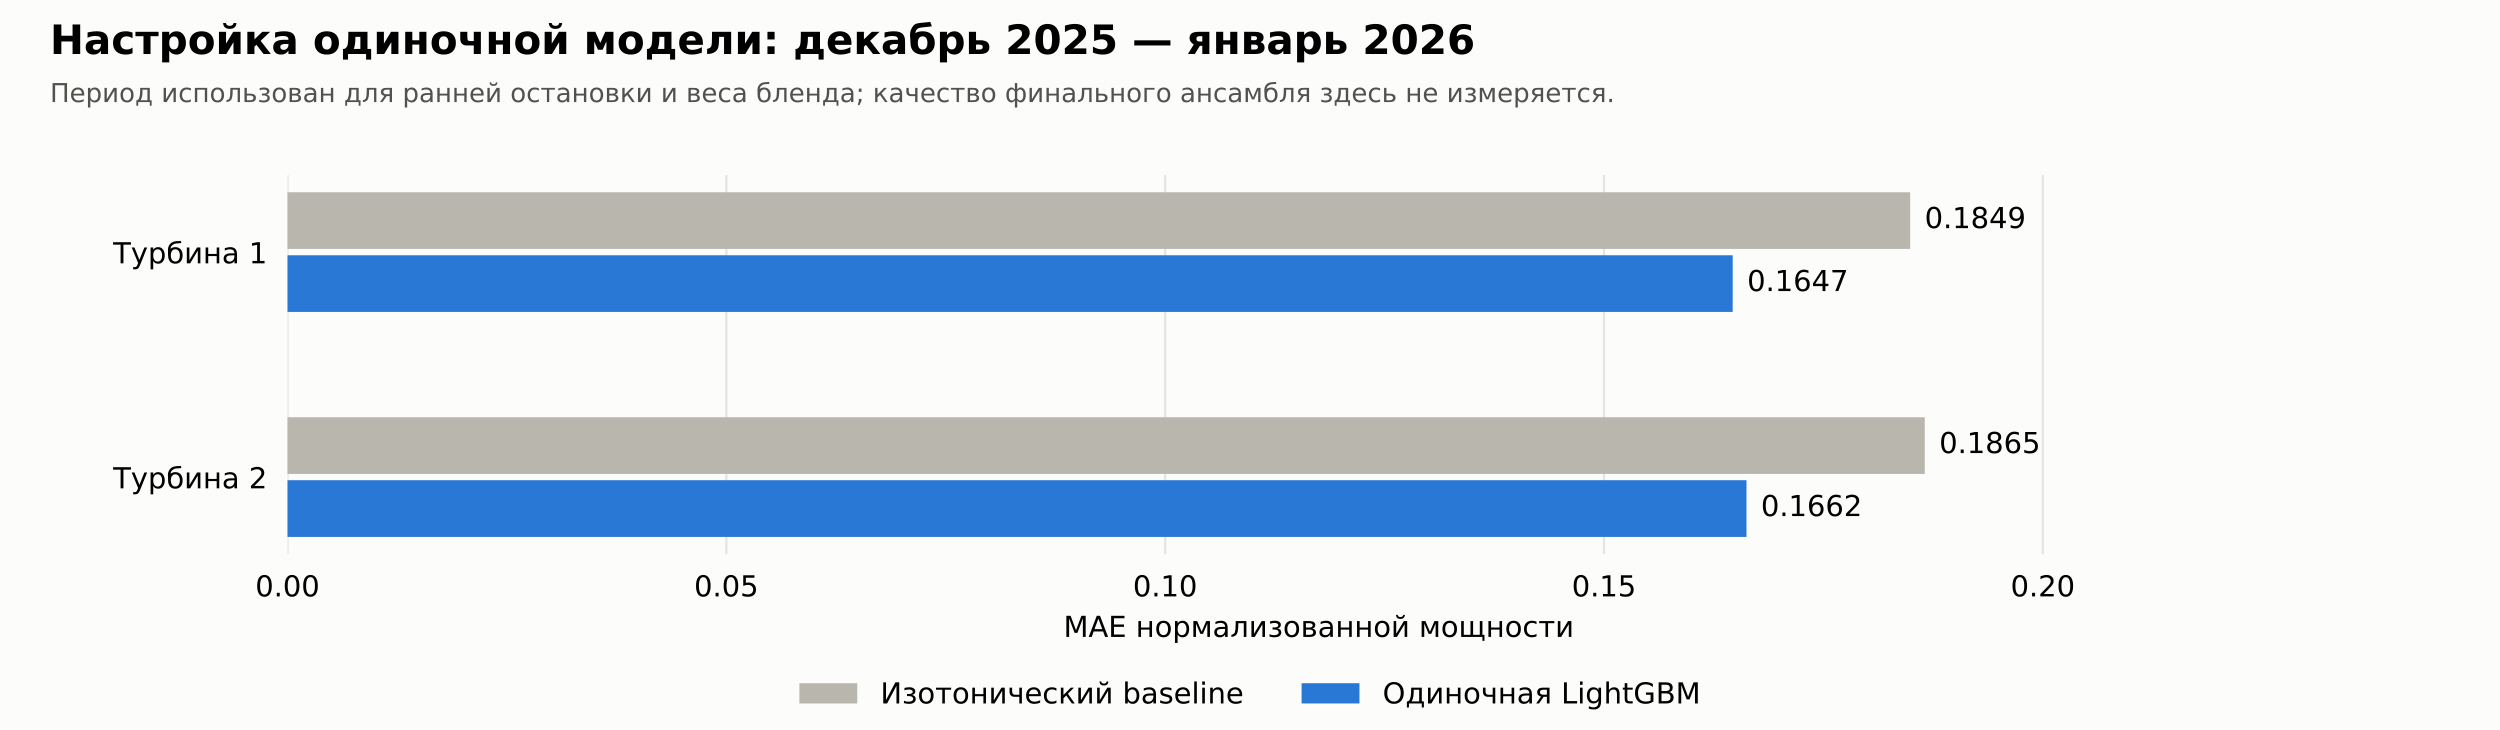
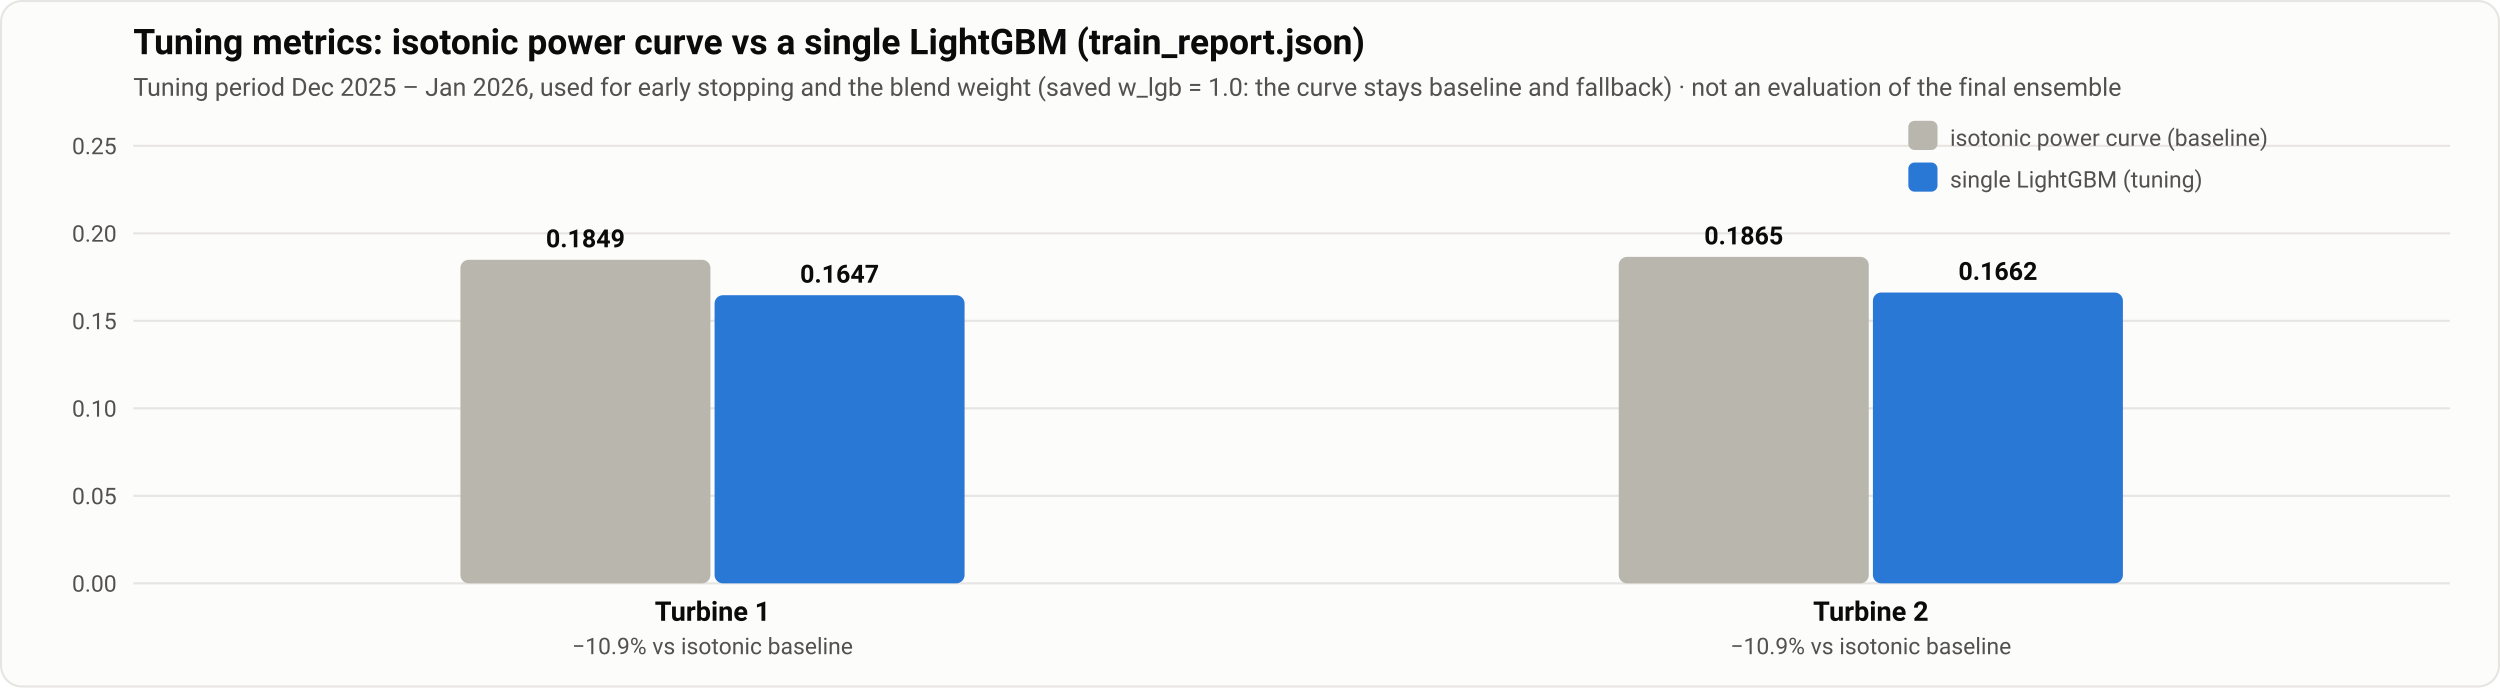
- <svg xmlns="http://www.w3.org/2000/svg" width="864pt" height="252pt" viewBox="0 0 864 252" version="1.1">
-   <defs>
-     <style type="text/css">*{stroke-linejoin: round; stroke-linecap: butt}</style>
-   </defs>
-   <g id="figure_1">
-     <g id="patch_1">
-       <path d="M 0 252 L 864 252 L 864 0 L 0 0 z " style="fill: #fcfcfb" />
-     </g>
-     <g id="axes_1">
-       <g id="patch_2">
-         <path d="M 99.36 191.52 L 812.16 191.52 L 812.16 60.48 L 99.36 60.48 z " style="fill: #fcfcfb" />
-       </g>
-       <g id="matplotlib.axis_1">
-         <g id="xtick_1">
-           <g id="line2d_1">
-             <path d="M 99.36 191.52 L 99.36 60.48 " clip-path="url(#p4da89b4ffd)" style="fill: none; stroke: #e6e5e1; stroke-width: 0.8; stroke-linecap: square" />
-           </g>
-           <g id="line2d_2" />
-           <g id="text_1">
-             <text style="font-size: 10px; font-family: 'DejaVu Sans'; text-anchor: middle" x="99.36" y="206.118" transform="rotate(-0 99.36 206.1177)">0.00</text>
-           </g>
-         </g>
-         <g id="xtick_2">
-           <g id="line2d_3">
-             <path d="M 251.02 191.52 L 251.02 60.48 " clip-path="url(#p4da89b4ffd)" style="fill: none; stroke: #e6e5e1; stroke-width: 0.8; stroke-linecap: square" />
-           </g>
-           <g id="line2d_4" />
-           <g id="text_2">
-             <text style="font-size: 10px; font-family: 'DejaVu Sans'; text-anchor: middle" x="251.02" y="206.118" transform="rotate(-0 251.0196 206.1177)">0.05</text>
-           </g>
-         </g>
-         <g id="xtick_3">
-           <g id="line2d_5">
-             <path d="M 402.679 191.52 L 402.679 60.48 " clip-path="url(#p4da89b4ffd)" style="fill: none; stroke: #e6e5e1; stroke-width: 0.8; stroke-linecap: square" />
-           </g>
-           <g id="line2d_6" />
-           <g id="text_3">
-             <text style="font-size: 10px; font-family: 'DejaVu Sans'; text-anchor: middle" x="402.679" y="206.118" transform="rotate(-0 402.6791 206.1177)">0.10</text>
-           </g>
-         </g>
-         <g id="xtick_4">
-           <g id="line2d_7">
-             <path d="M 554.339 191.52 L 554.339 60.48 " clip-path="url(#p4da89b4ffd)" style="fill: none; stroke: #e6e5e1; stroke-width: 0.8; stroke-linecap: square" />
-           </g>
-           <g id="line2d_8" />
-           <g id="text_4">
-             <text style="font-size: 10px; font-family: 'DejaVu Sans'; text-anchor: middle" x="554.339" y="206.118" transform="rotate(-0 554.3387 206.1177)">0.15</text>
-           </g>
-         </g>
-         <g id="xtick_5">
-           <g id="line2d_9">
-             <path d="M 705.998 191.52 L 705.998 60.48 " clip-path="url(#p4da89b4ffd)" style="fill: none; stroke: #e6e5e1; stroke-width: 0.8; stroke-linecap: square" />
-           </g>
-           <g id="line2d_10" />
-           <g id="text_5">
-             <text style="font-size: 10px; font-family: 'DejaVu Sans'; text-anchor: middle" x="705.998" y="206.118" transform="rotate(-0 705.9983 206.1177)">0.20</text>
-           </g>
-         </g>
-         <g id="text_6">
-           <text style="font-size: 10px; font-family: 'DejaVu Sans'; text-anchor: middle" x="455.76" y="220.118" transform="rotate(-0 455.76 220.1177)">MAE нормализованной мощности</text>
-         </g>
-       </g>
-       <g id="matplotlib.axis_2">
-         <g id="ytick_1">
-           <g id="line2d_11" />
-           <g id="text_7">
-             <text style="font-size: 10px; font-family: 'DejaVu Sans'; text-anchor: end" x="92.36" y="91.005" transform="rotate(-0 92.36 91.00472)">Турбина 1</text>
-           </g>
-         </g>
-         <g id="ytick_2">
-           <g id="line2d_12" />
-           <g id="text_8">
-             <text style="font-size: 10px; font-family: 'DejaVu Sans'; text-anchor: end" x="92.36" y="168.764" transform="rotate(-0 92.36 168.764)">Турбина 2</text>
-           </g>
-         </g>
-       </g>
-       <g id="patch_3">
-         <path d="M 99.36 66.436 L 660.165 66.436 L 660.165 86.032 L 99.36 86.032 z " clip-path="url(#p4da89b4ffd)" style="fill: #b8b6ad" />
-       </g>
-       <g id="patch_4">
-         <path d="M 99.36 144.196 L 665.196 144.196 L 665.196 163.791 L 99.36 163.791 z " clip-path="url(#p4da89b4ffd)" style="fill: #b8b6ad" />
-       </g>
-       <g id="patch_5">
-         <path d="M 99.36 88.209 L 598.824 88.209 L 598.824 107.804 L 99.36 107.804 z " clip-path="url(#p4da89b4ffd)" style="fill: #2a78d6" />
-       </g>
-       <g id="patch_6">
-         <path d="M 99.36 165.968 L 603.585 165.968 L 603.585 185.564 L 99.36 185.564 z " clip-path="url(#p4da89b4ffd)" style="fill: #2a78d6" />
-       </g>
-       <g id="text_9">
-         <text style="font-size: 10px; font-family: 'DejaVu Sans'; text-anchor: start" x="665.165" y="78.832" transform="rotate(-0 665.1648 78.83169)">0.1849</text>
-       </g>
-       <g id="text_10">
-         <text style="font-size: 10px; font-family: 'DejaVu Sans'; text-anchor: start" x="670.196" y="156.591" transform="rotate(-0 670.1958 156.591)">0.1865</text>
-       </g>
-       <g id="text_11">
-         <text style="font-size: 10px; font-family: 'DejaVu Sans'; text-anchor: start" x="603.824" y="100.604" transform="rotate(-0 603.8238 100.6043)">0.1647</text>
-       </g>
-       <g id="text_12">
-         <text style="font-size: 10px; font-family: 'DejaVu Sans'; text-anchor: start" x="608.585" y="178.364" transform="rotate(-0 608.5851 178.3636)">0.1662</text>
-       </g>
-     </g>
-     <g id="text_13">
-       <text style="font-weight: 700; font-size: 14px; font-family: 'DejaVu Sans'; text-anchor: start" x="17.28" y="18.655" transform="rotate(-0 17.28 18.655)">Настройка одиночной модели: декабрь 2025 — январь 2026</text>
-     </g>
-     <g id="text_14">
-       <text style="font-size: 9px; font-family: 'DejaVu Sans'; text-anchor: start; fill: #52514e" x="17.28" y="35.28" transform="rotate(-0 17.28 35.28)">Период использован для ранней остановки и веса бленда; качество финального ансамбля здесь не измеряется.</text>
-     </g>
-     <g id="legend_1">
-       <g id="patch_7">
-         <path d="M 276.27 243.118 L 296.27 243.118 L 296.27 236.118 L 276.27 236.118 z " style="fill: #b8b6ad" />
-       </g>
-       <g id="text_15">
-         <text style="font-size: 10px; font-family: 'DejaVu Sans'; text-anchor: start" x="304.27" y="243.118" transform="rotate(-0 304.2703 243.1177)">Изотонический baseline</text>
-       </g>
-       <g id="patch_8">
-         <path d="M 449.828 243.118 L 469.828 243.118 L 469.828 236.118 L 449.828 236.118 z " style="fill: #2a78d6" />
-       </g>
-       <g id="text_16">
-         <text style="font-size: 10px; font-family: 'DejaVu Sans'; text-anchor: start" x="477.828" y="243.118" transform="rotate(-0 477.8281 243.1177)">Одиночная LightGBM</text>
-       </g>
-     </g>
-   </g>
-   <defs>
-     <clipPath id="p4da89b4ffd">
-       <rect x="99.36" y="60.48" width="712.8" height="131.04" />
-     </clipPath>
-   </defs>
+ <svg xmlns="http://www.w3.org/2000/svg" width="1200" height="330" viewBox="0 0 1200 330" font-family="-apple-system,BlinkMacSystemFont,Segoe UI,Roboto,Helvetica,Arial,sans-serif">
+   <rect x="0.5" y="0.5" width="1199" height="329" rx="10" fill="#fcfcfb" stroke="#e6e5e1" />
+   <text x="64" y="26" font-size="17" fill="#0b0b0b" text-anchor="start" font-weight="600">Tuning metrics: isotonic power curve vs a single LightGBM (train_report.json)</text>
+   <text x="64" y="46" font-size="12" fill="#52514e" text-anchor="start" font-weight="normal">Tuning period Dec 2025 – Jan 2026, used for early stopping and the blend weight (saved w_lgb = 1.0: the curve stays baseline and fallback) · not an evaluation of the final ensemble</text>
+   <line x1="64" y1="280.0" x2="1176" y2="280.0" stroke="#e6e5e1" />
+   <text x="56" y="284.0" font-size="11" fill="#52514e" text-anchor="end" font-weight="normal">0.00</text>
+   <line x1="64" y1="238.0" x2="1176" y2="238.0" stroke="#e6e5e1" />
+   <text x="56" y="242.0" font-size="11" fill="#52514e" text-anchor="end" font-weight="normal">0.05</text>
+   <line x1="64" y1="196.0" x2="1176" y2="196.0" stroke="#e6e5e1" />
+   <text x="56" y="200.0" font-size="11" fill="#52514e" text-anchor="end" font-weight="normal">0.10</text>
+   <line x1="64" y1="154.0" x2="1176" y2="154.0" stroke="#e6e5e1" />
+   <text x="56" y="158.0" font-size="11" fill="#52514e" text-anchor="end" font-weight="normal">0.15</text>
+   <line x1="64" y1="112.0" x2="1176" y2="112.0" stroke="#e6e5e1" />
+   <text x="56" y="116.0" font-size="11" fill="#52514e" text-anchor="end" font-weight="normal">0.20</text>
+   <line x1="64" y1="70.0" x2="1176" y2="70.0" stroke="#e6e5e1" />
+   <text x="56" y="74.0" font-size="11" fill="#52514e" text-anchor="end" font-weight="normal">0.25</text>
+   <rect x="221.0" y="124.7" width="120" height="155.3" rx="4" fill="#b8b6ad" />
+   <text x="281.0" y="118.693" font-size="12" fill="#0b0b0b" text-anchor="middle" font-weight="600">0.1849</text>
+   <rect x="343.0" y="141.7" width="120" height="138.3" rx="4" fill="#2a78d6" />
+   <text x="403.0" y="135.68" font-size="12" fill="#0b0b0b" text-anchor="middle" font-weight="600">0.1647</text>
+   <text x="342.0" y="298" font-size="13" fill="#0b0b0b" text-anchor="middle" font-weight="600">Turbine 1</text>
+   <text x="342.0" y="314" font-size="11" fill="#52514e" text-anchor="middle" font-weight="normal">−10.9% vs isotonic baseline</text>
+   <rect x="777.0" y="123.3" width="120" height="156.7" rx="4" fill="#b8b6ad" />
+   <text x="837.0" y="117.3" font-size="12" fill="#0b0b0b" text-anchor="middle" font-weight="600">0.1865</text>
+   <rect x="899.0" y="140.4" width="120" height="139.6" rx="4" fill="#2a78d6" />
+   <text x="959.0" y="134.362" font-size="12" fill="#0b0b0b" text-anchor="middle" font-weight="600">0.1662</text>
+   <text x="898.0" y="298" font-size="13" fill="#0b0b0b" text-anchor="middle" font-weight="600">Turbine 2</text>
+   <text x="898.0" y="314" font-size="11" fill="#52514e" text-anchor="middle" font-weight="normal">−10.9% vs isotonic baseline</text>
+   <rect x="916" y="58" width="14" height="14" rx="3" fill="#b8b6ad" />
+   <text x="936" y="70" font-size="11" fill="#52514e" text-anchor="start" font-weight="normal">isotonic power curve (baseline)</text>
+   <rect x="916" y="78" width="14" height="14" rx="3" fill="#2a78d6" />
+   <text x="936" y="90" font-size="11" fill="#52514e" text-anchor="start" font-weight="normal">single LightGBM (tuning)</text>
</svg>
